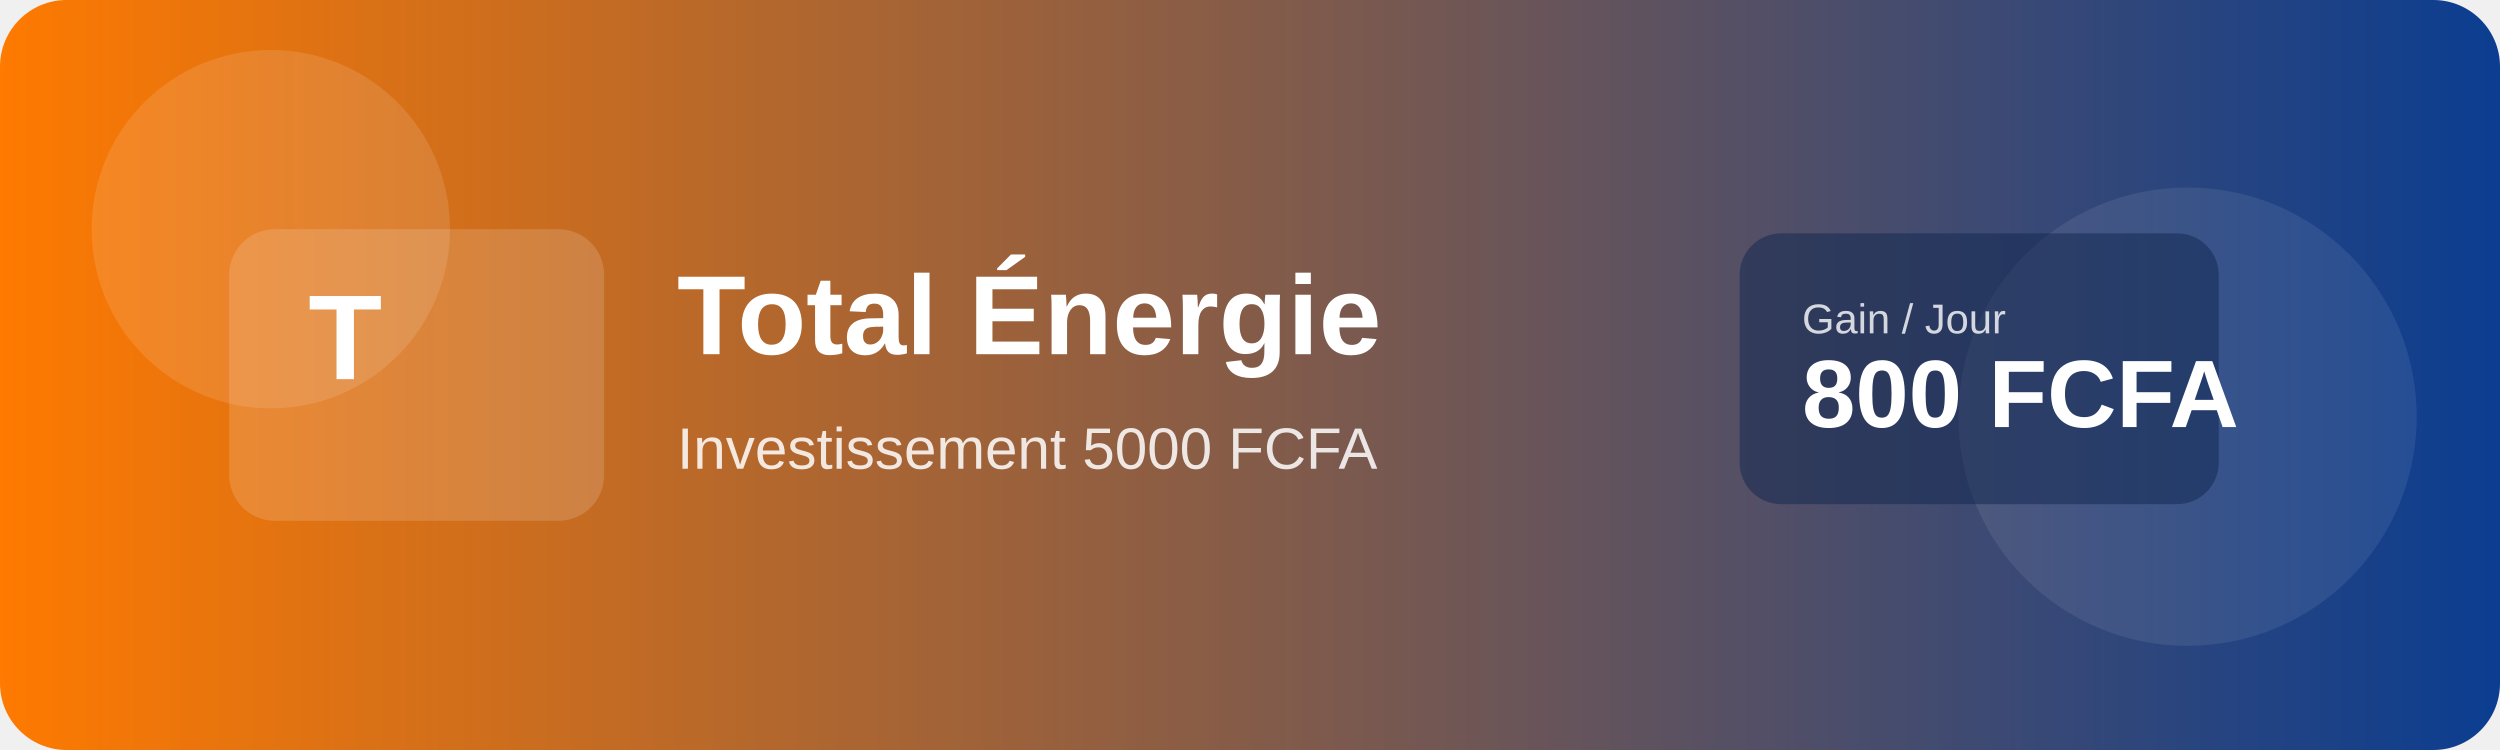
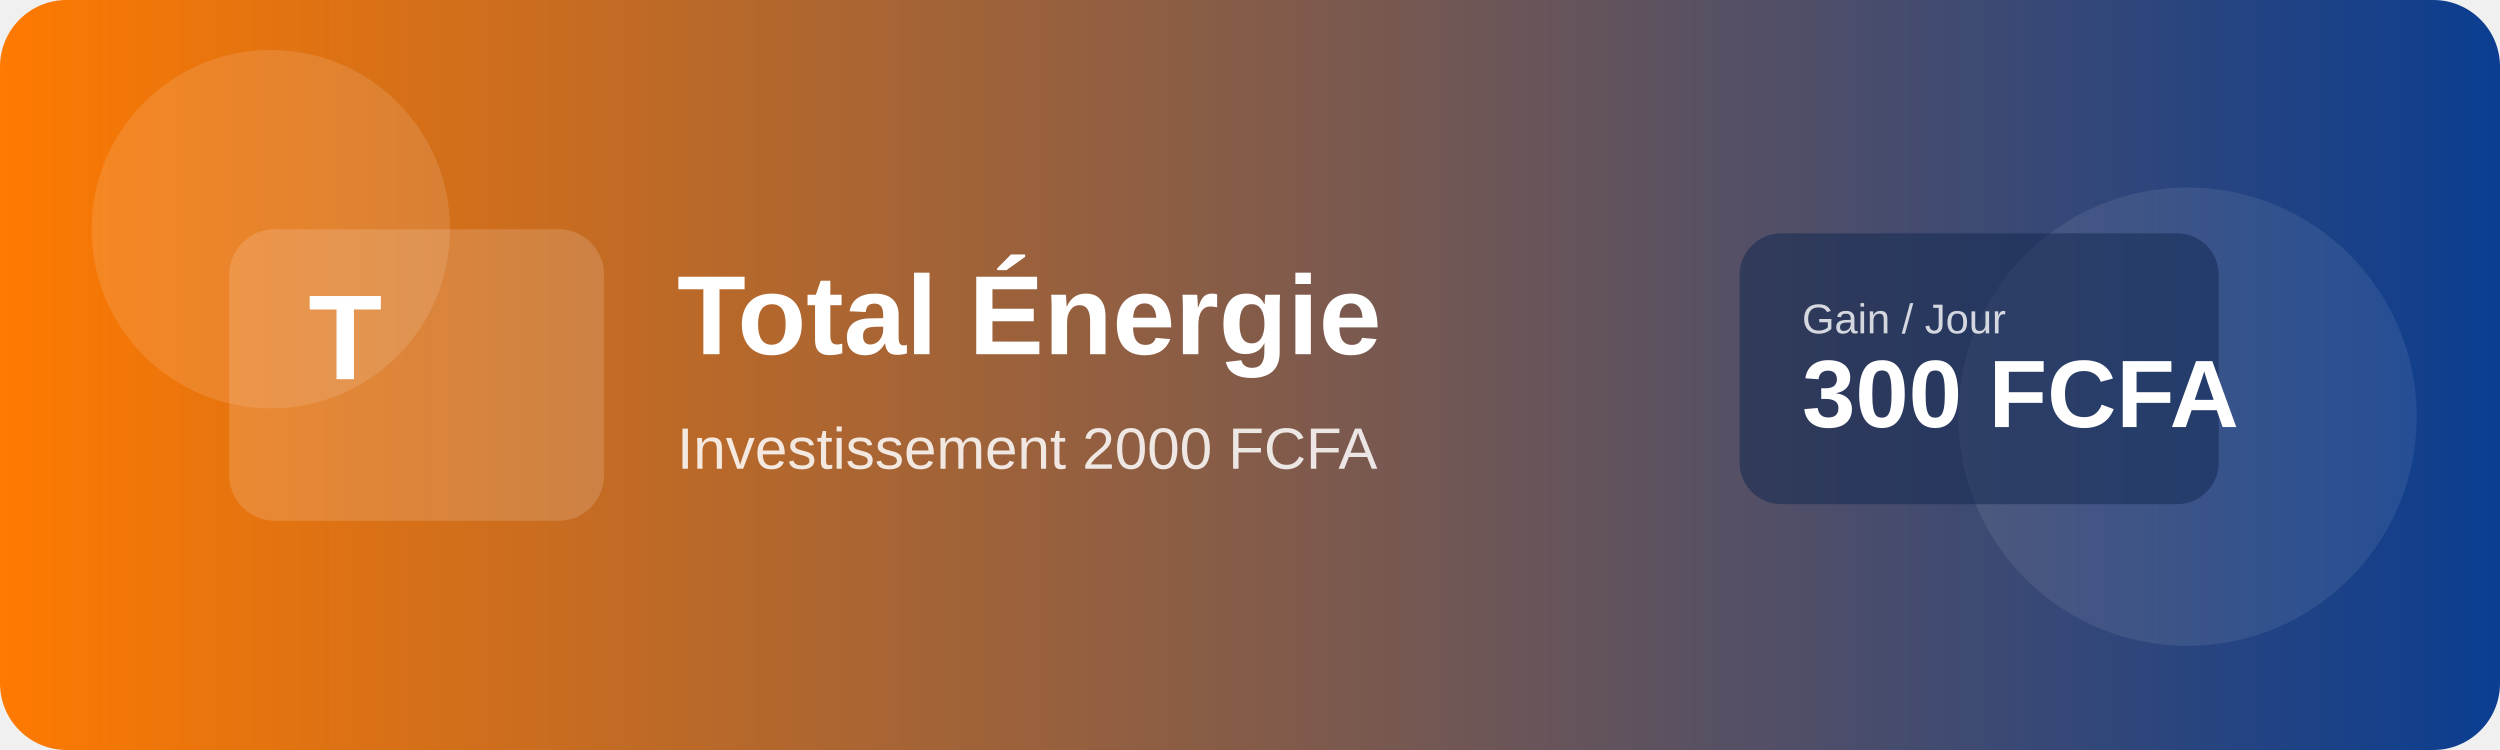
- <svg xmlns="http://www.w3.org/2000/svg" width="1200" height="360" viewBox="0 0 1200 360" role="img" aria-label="Total Énergie product design">
+ <svg xmlns="http://www.w3.org/2000/svg" width="1200" height="360" viewBox="0 0 1200 360" role="img" aria-label="Total Énergie">
  <defs>
    <linearGradient id="bg" x1="0" x2="1">
      <stop stop-color="#ff7a00" offset="0%" />
      <stop stop-color="#0a3d91" offset="100%" />
    </linearGradient>
  </defs>
  <rect width="1200" height="360" fill="url(#bg)" rx="32" />
  <circle cx="130" cy="110" r="86" fill="rgba(255,255,255,0.12)" />
  <circle cx="1050" cy="200" r="110" fill="rgba(255,255,255,0.08)" />
  <rect x="110" y="110" width="180" height="140" rx="22" fill="rgba(255,255,255,0.15)" />
  <text x="148" y="182" font-family="Arial, sans-serif" font-size="58" font-weight="700" fill="#fff">T</text>
  <text x="325" y="170" font-family="Arial, sans-serif" font-size="54" font-weight="700" fill="#fff">Total Énergie</text>
-   <text x="325" y="225" font-family="Arial, sans-serif" font-size="28" fill="rgba(255,255,255,0.85)">Investissement 5000 FCFA</text>
+   <text x="325" y="225" font-family="Arial, sans-serif" font-size="28" fill="rgba(255,255,255,0.85)">Investissement 2000 FCFA</text>
  <rect x="835" y="112" width="230" height="130" rx="20" fill="rgba(17,38,78,0.5)" />
  <text x="865" y="160" font-family="Arial, sans-serif" font-size="20" fill="rgba(255,255,255,0.8)">Gain / Jour</text>
-   <text x="865" y="205" font-family="Arial, sans-serif" font-size="46" font-weight="700" fill="#fff">800 FCFA</text>
+   <text x="865" y="205" font-family="Arial, sans-serif" font-size="46" font-weight="700" fill="#fff">300 FCFA</text>
</svg>
